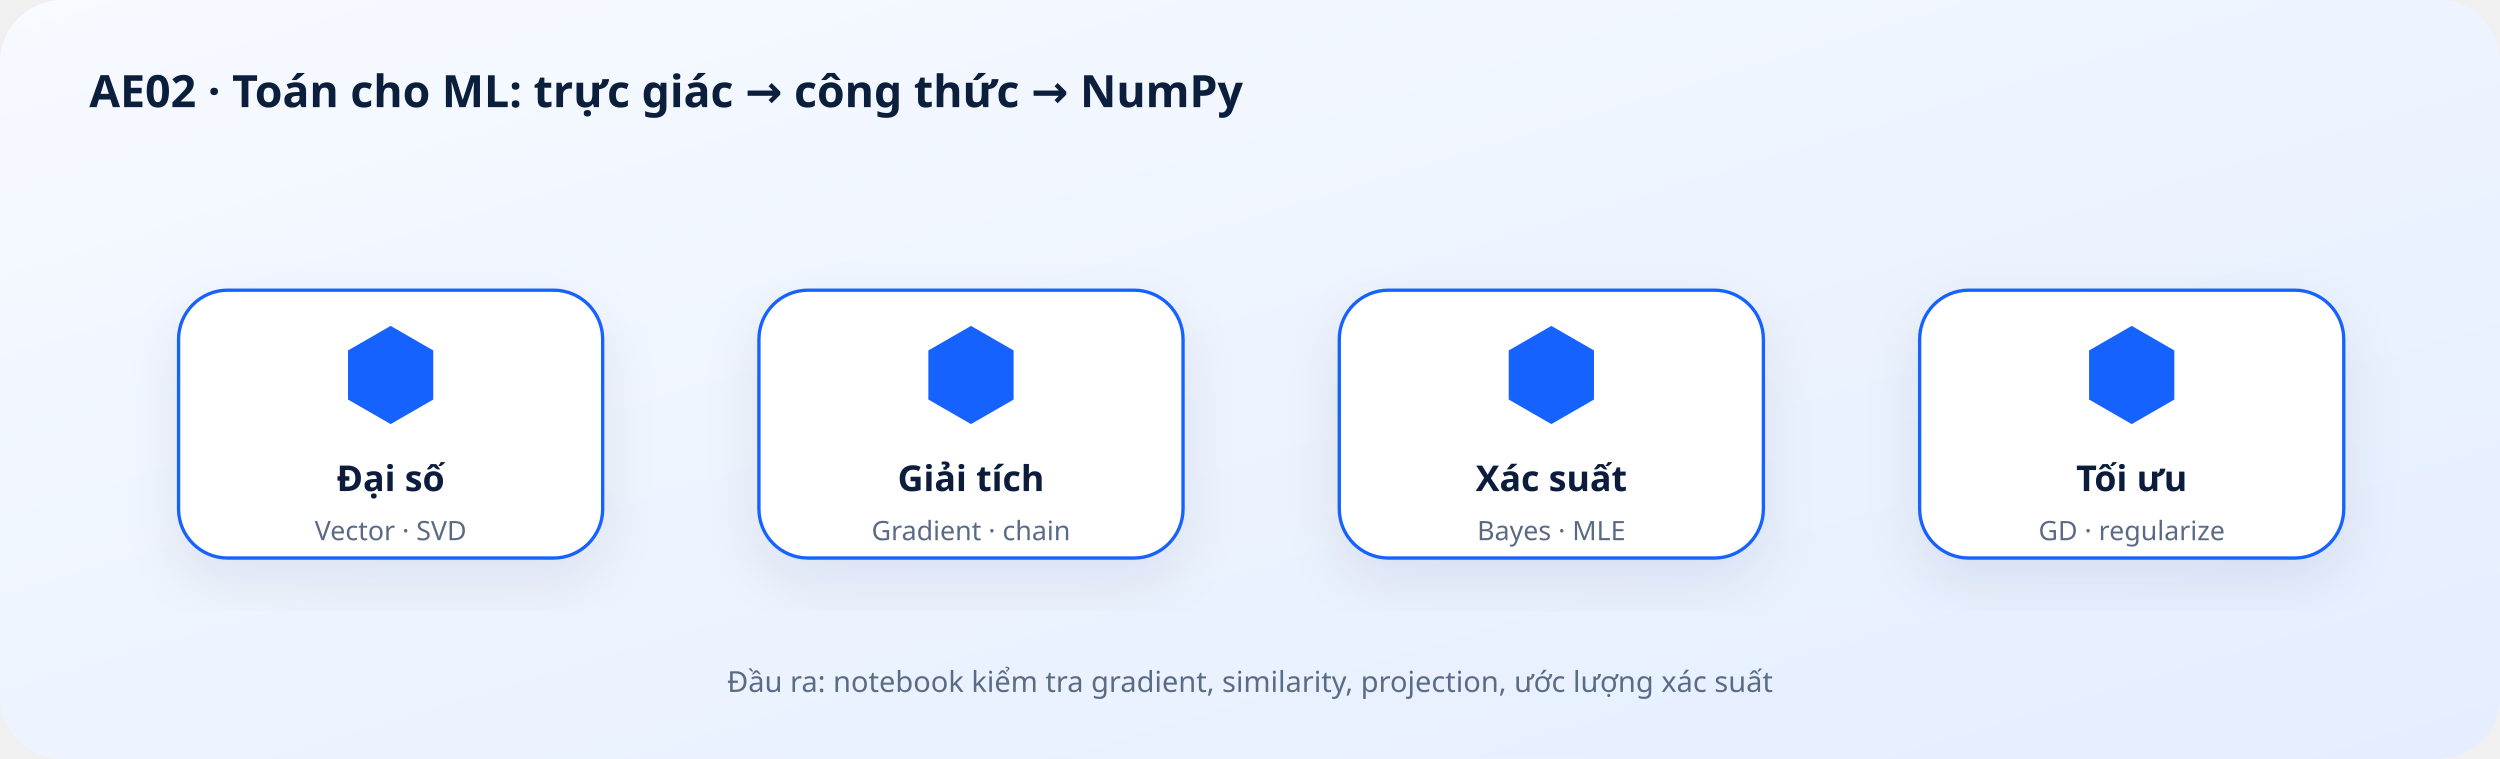
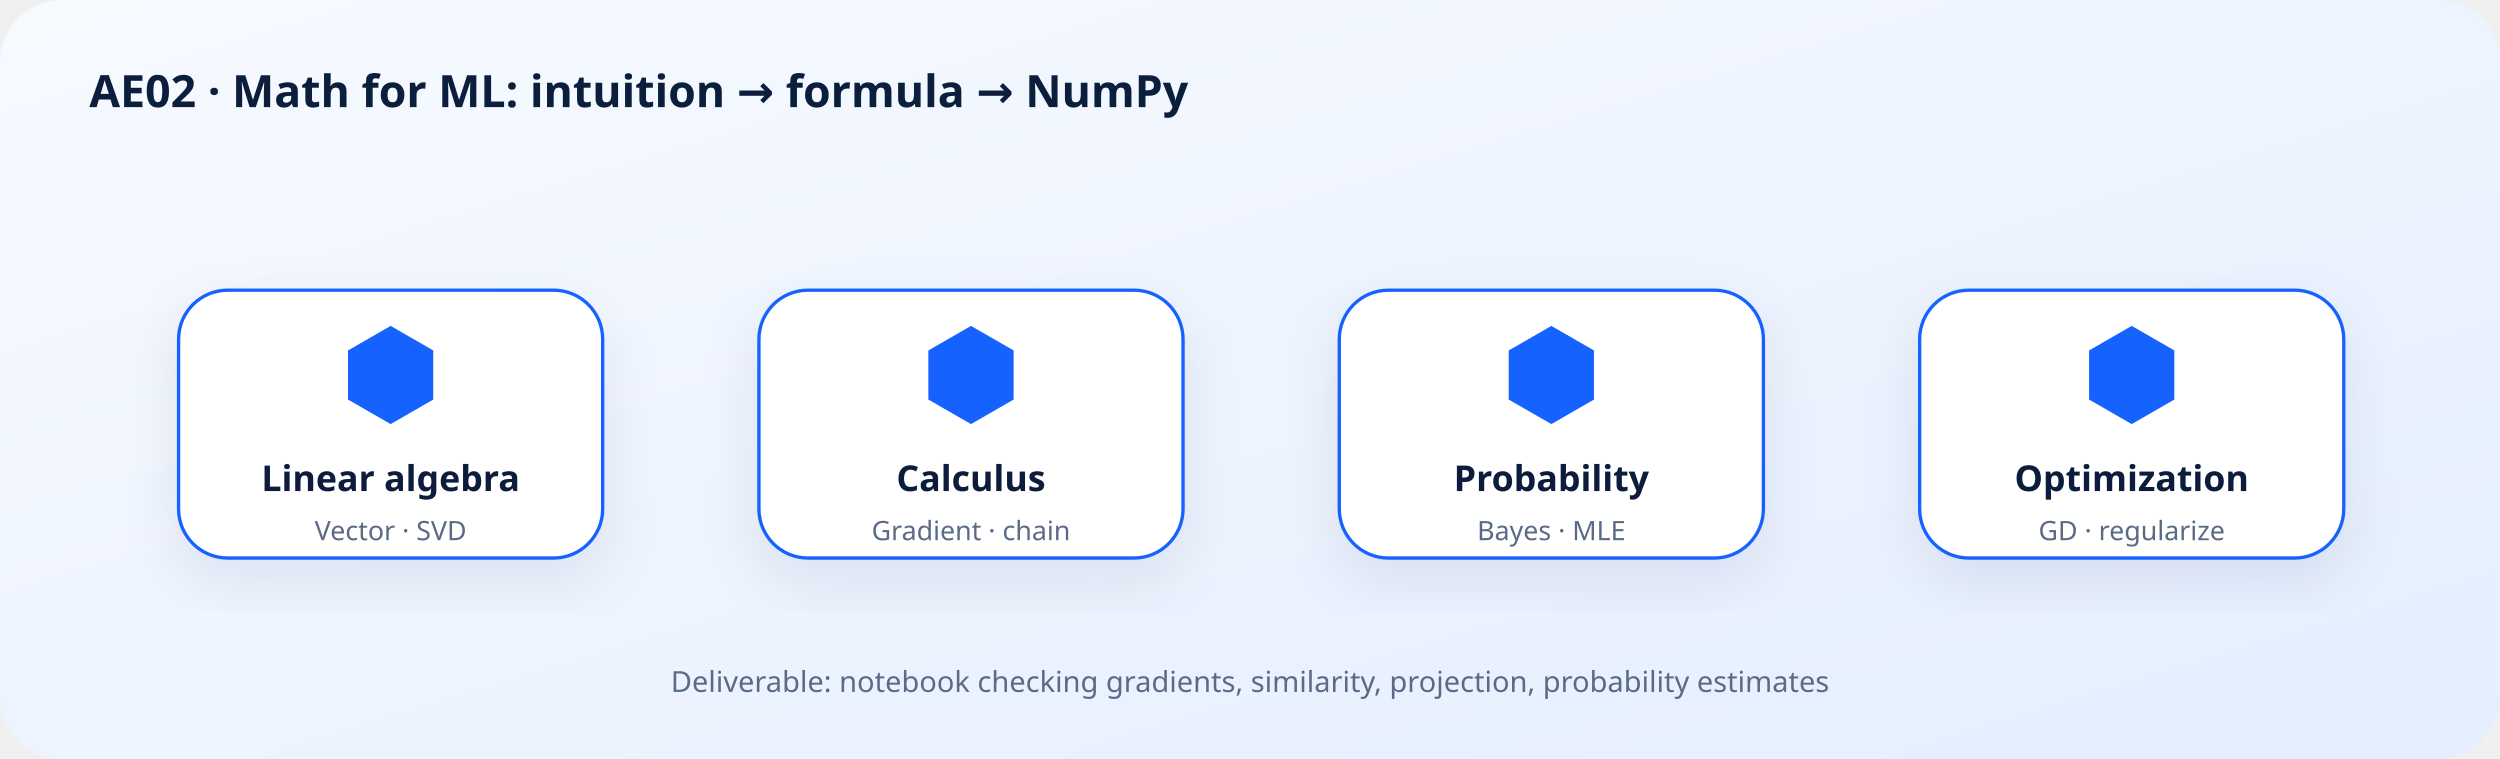
- <svg xmlns="http://www.w3.org/2000/svg" viewBox="0 0 1120 340" role="img" aria-label="Bốn trụ toán của AE02">
+ <svg xmlns="http://www.w3.org/2000/svg" viewBox="0 0 1120 340" role="img" aria-label="Four math pillars of AE02">
  <defs>
    <linearGradient id="gline" x1="0" y1="0" x2="1" y2="0">
      <stop offset="0%" stop-color="#7AA4FF" />
      <stop offset="100%" stop-color="#1862FF" />
    </linearGradient>
    <linearGradient id="gcard" x1="0" y1="0" x2="1" y2="1">
      <stop offset="0%" stop-color="#F7FAFF" />
      <stop offset="100%" stop-color="#E4EEFF" />
    </linearGradient>
    <filter id="soft" x="-20%" y="-20%" width="140%" height="140%">
      <feDropShadow dx="0" dy="10" stdDeviation="12" flood-color="#0B1F3D" flood-opacity="0.08" />
    </filter>
  </defs>
  <rect width="1120" height="340" rx="28" fill="url(#gcard)" />
-   <text x="40" y="48" font-family="Sora, Be Vietnam Pro, ui-sans-serif, system-ui, sans-serif" font-size="20" font-weight="700" fill="#0B1F3D">AE02 · Toán cho ML: trực giác → công thức → NumPy</text>
+   <text x="40" y="48" font-family="Sora, Be Vietnam Pro, ui-sans-serif, system-ui, sans-serif" font-size="20" font-weight="700" fill="#0B1F3D">AE02 · Math for ML: intuition → formula → NumPy</text>
  <path d="M155 190 H965" stroke="url(#gline)" stroke-width="5" stroke-linecap="round" />
  <g filter="url(#soft)">
    <rect x="80" y="130" width="190" height="120" rx="22" fill="#FFFFFF" stroke="#1862FF" stroke-width="1.5" />
    <polygon points="175.0,146.0 194.1,157.0 194.1,179.0 175.0,190.0 155.9,179.0 155.9,157.0" fill="#1862FF" />
-     <text x="175" y="220" text-anchor="middle" font-family="Sora, Be Vietnam Pro, ui-sans-serif, system-ui, sans-serif" font-size="16" font-weight="700" fill="#0B1F3D">Đại số</text>
+     <text x="175" y="220" text-anchor="middle" font-family="Sora, Be Vietnam Pro, ui-sans-serif, system-ui, sans-serif" font-size="16" font-weight="700" fill="#0B1F3D">Linear algebra</text>
    <text x="175" y="242" text-anchor="middle" font-family="Sora, Be Vietnam Pro, ui-sans-serif, system-ui, sans-serif" font-size="12" fill="#5A6B86">Vector · SVD</text>
  </g>
  <g filter="url(#soft)">
    <rect x="340" y="130" width="190" height="120" rx="22" fill="#FFFFFF" stroke="#1862FF" stroke-width="1.5" />
    <polygon points="435.0,146.0 454.1,157.0 454.1,179.0 435.0,190.0 415.9,179.0 415.9,157.0" fill="#1862FF" />
-     <text x="435" y="220" text-anchor="middle" font-family="Sora, Be Vietnam Pro, ui-sans-serif, system-ui, sans-serif" font-size="16" font-weight="700" fill="#0B1F3D">Giải tích</text>
+     <text x="435" y="220" text-anchor="middle" font-family="Sora, Be Vietnam Pro, ui-sans-serif, system-ui, sans-serif" font-size="16" font-weight="700" fill="#0B1F3D">Calculus</text>
    <text x="435" y="242" text-anchor="middle" font-family="Sora, Be Vietnam Pro, ui-sans-serif, system-ui, sans-serif" font-size="12" fill="#5A6B86">Gradient · chain</text>
  </g>
  <g filter="url(#soft)">
    <rect x="600" y="130" width="190" height="120" rx="22" fill="#FFFFFF" stroke="#1862FF" stroke-width="1.5" />
    <polygon points="695.0,146.0 714.1,157.0 714.1,179.0 695.0,190.0 675.9,179.0 675.9,157.0" fill="#1862FF" />
-     <text x="695" y="220" text-anchor="middle" font-family="Sora, Be Vietnam Pro, ui-sans-serif, system-ui, sans-serif" font-size="16" font-weight="700" fill="#0B1F3D">Xác suất</text>
+     <text x="695" y="220" text-anchor="middle" font-family="Sora, Be Vietnam Pro, ui-sans-serif, system-ui, sans-serif" font-size="16" font-weight="700" fill="#0B1F3D">Probability</text>
    <text x="695" y="242" text-anchor="middle" font-family="Sora, Be Vietnam Pro, ui-sans-serif, system-ui, sans-serif" font-size="12" fill="#5A6B86">Bayes · MLE</text>
  </g>
  <g filter="url(#soft)">
    <rect x="860" y="130" width="190" height="120" rx="22" fill="#FFFFFF" stroke="#1862FF" stroke-width="1.5" />
    <polygon points="955.0,146.0 974.1,157.0 974.1,179.0 955.0,190.0 935.9,179.0 935.9,157.0" fill="#1862FF" />
-     <text x="955" y="220" text-anchor="middle" font-family="Sora, Be Vietnam Pro, ui-sans-serif, system-ui, sans-serif" font-size="16" font-weight="700" fill="#0B1F3D">Tối ưu</text>
+     <text x="955" y="220" text-anchor="middle" font-family="Sora, Be Vietnam Pro, ui-sans-serif, system-ui, sans-serif" font-size="16" font-weight="700" fill="#0B1F3D">Optimization</text>
    <text x="955" y="242" text-anchor="middle" font-family="Sora, Be Vietnam Pro, ui-sans-serif, system-ui, sans-serif" font-size="12" fill="#5A6B86">GD · regularize</text>
  </g>
-   <text x="560" y="310" text-anchor="middle" font-family="Sora, Be Vietnam Pro, ui-sans-serif, system-ui, sans-serif" font-size="13" fill="#5A6B86">Đầu ra: notebook kiểm tra gradient, similarity, projection, ước lượng xác suất</text>
+   <text x="560" y="310" text-anchor="middle" font-family="Sora, Be Vietnam Pro, ui-sans-serif, system-ui, sans-serif" font-size="13" fill="#5A6B86">Deliverable: notebook checking gradients, similarity, projection, probability estimates</text>
</svg>
